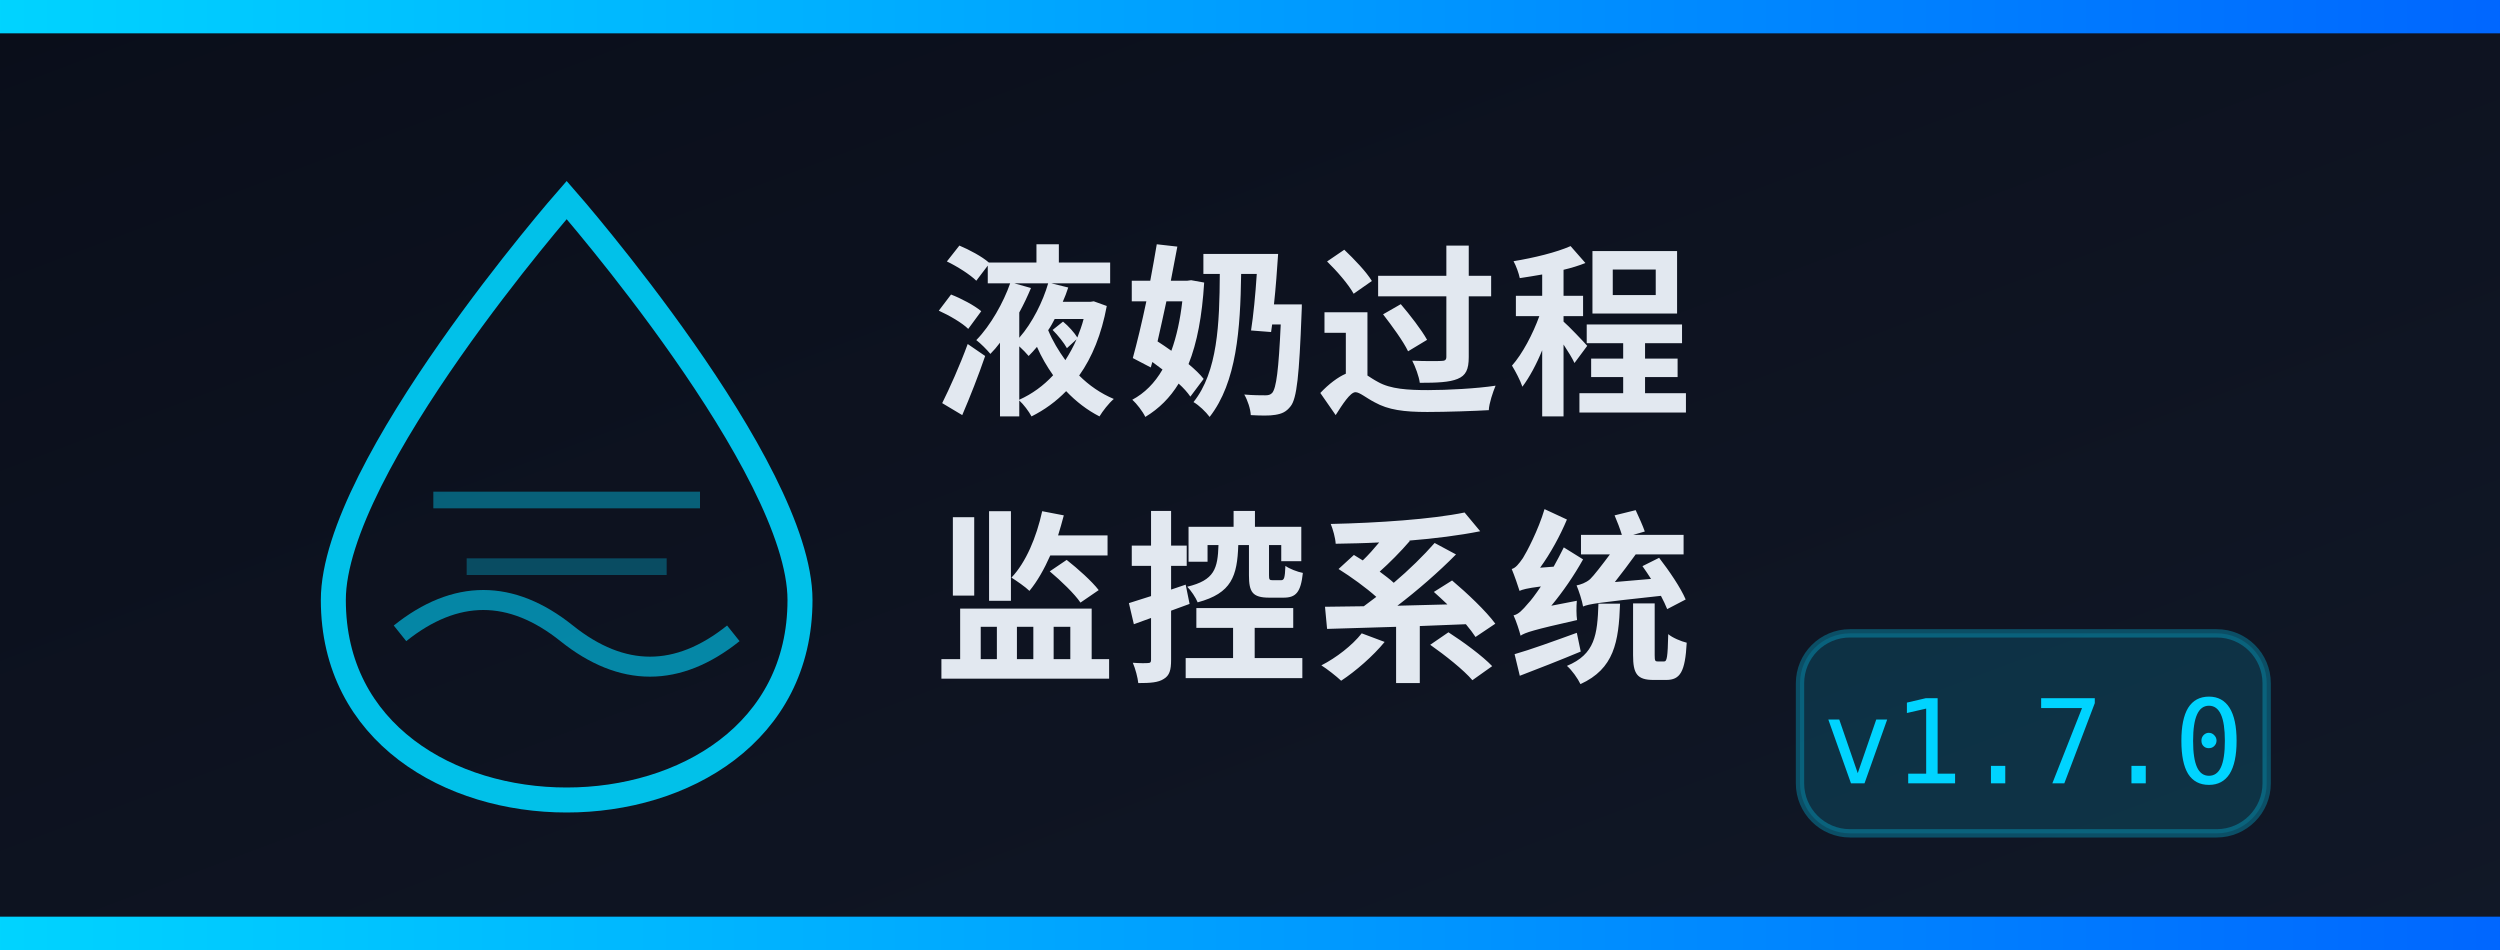
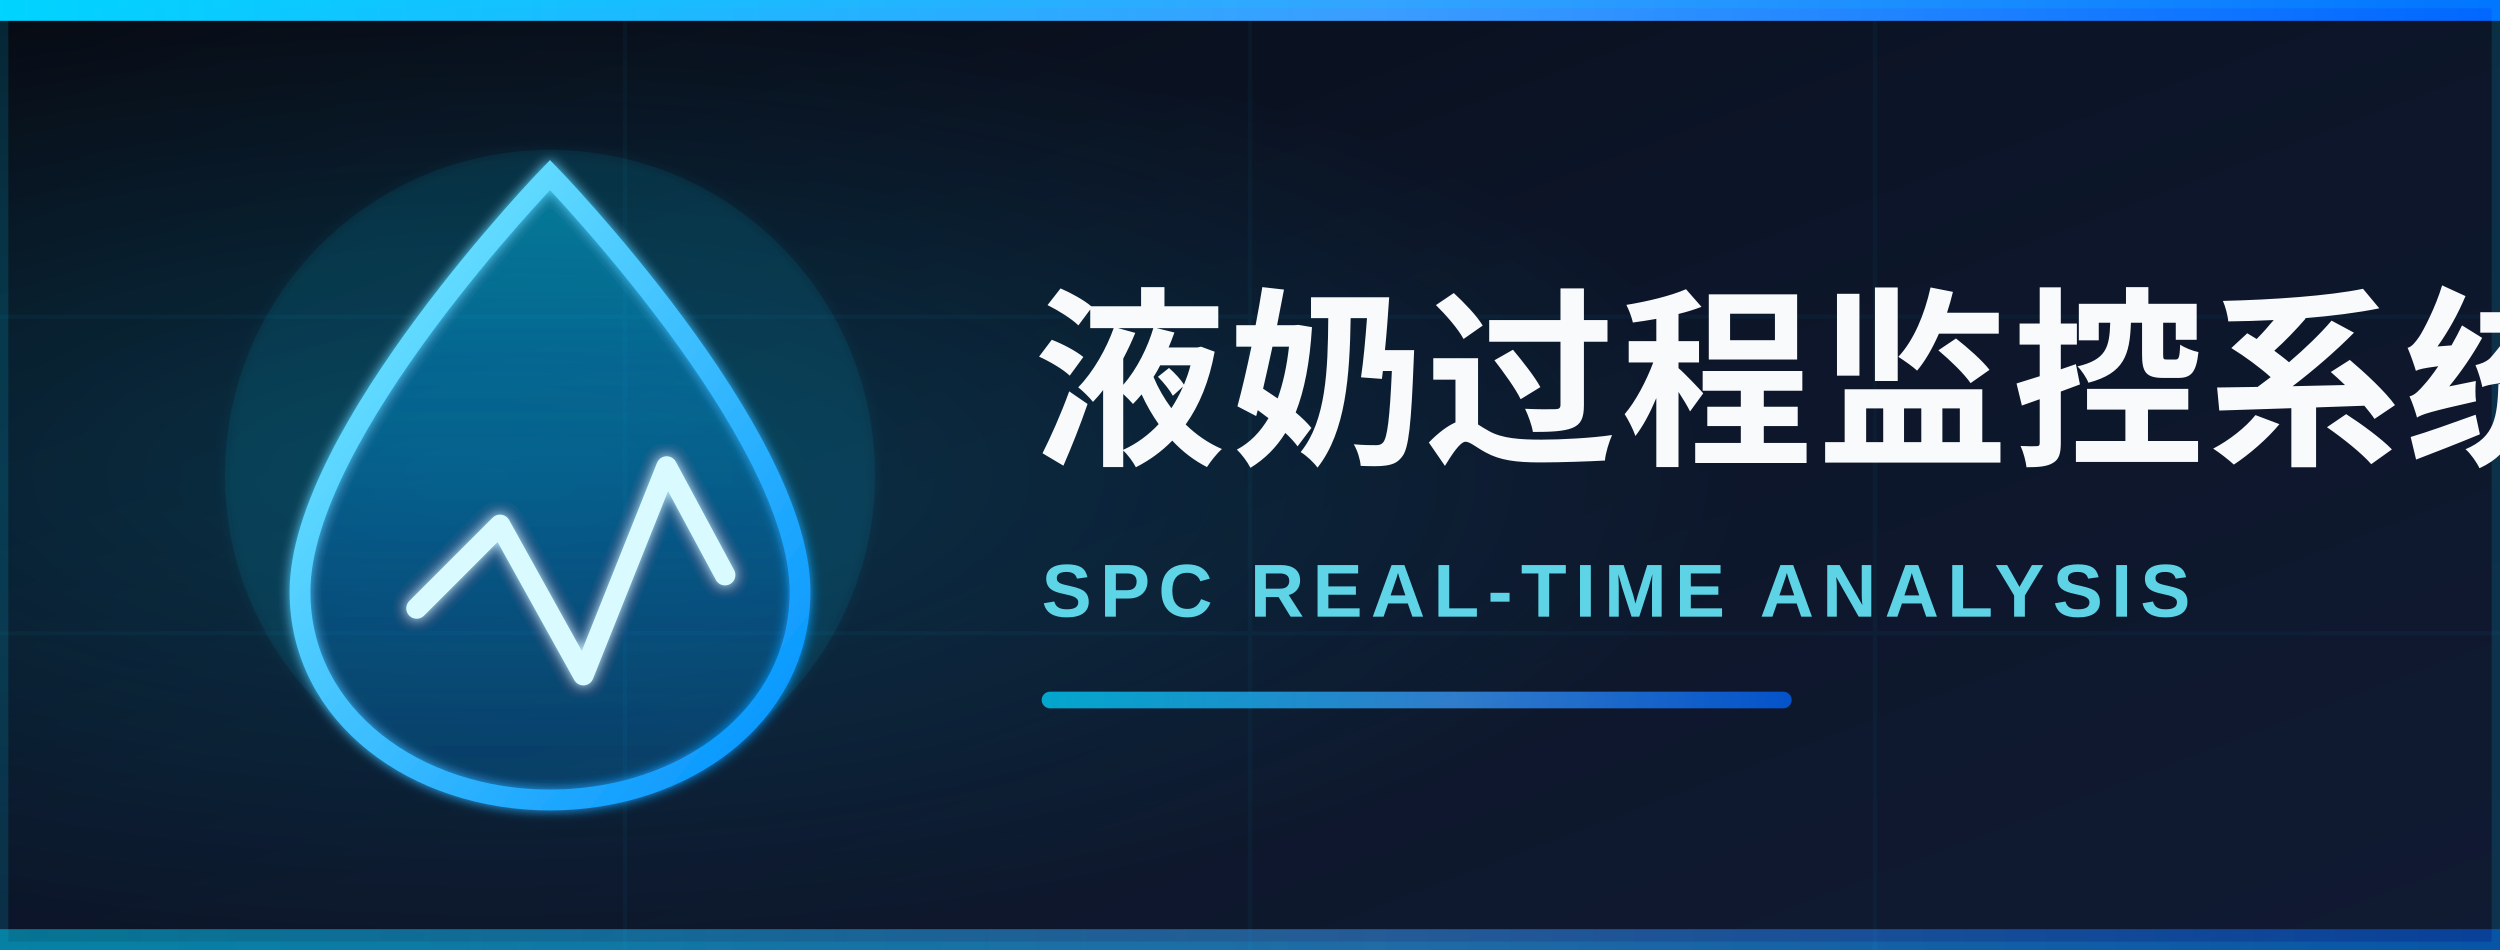
- <svg xmlns="http://www.w3.org/2000/svg" width="150" height="57" viewBox="0 0 150 57">
+ <svg xmlns="http://www.w3.org/2000/svg" width="600" height="228" viewBox="0 0 600 228">
  <defs>
    <linearGradient id="bg" x1="0%" y1="0%" x2="100%" y2="100%">
-       <stop offset="0%" stop-color="#0a0e1a" />
-       <stop offset="100%" stop-color="#111827" />
+       <stop offset="0%" stop-color="#070b14" />
+       <stop offset="45%" stop-color="#0c1528" />
+       <stop offset="100%" stop-color="#101a32" />
    </linearGradient>
-     <linearGradient id="accent" x1="0%" y1="0%" x2="100%" y2="0%">
+     <linearGradient id="accentH" x1="0%" y1="0%" x2="100%" y2="0%">
      <stop offset="0%" stop-color="#00d4ff" />
+       <stop offset="55%" stop-color="#3b9dff" />
      <stop offset="100%" stop-color="#0066ff" />
    </linearGradient>
+     <linearGradient id="markStroke" x1="0%" y1="0%" x2="100%" y2="100%">
+       <stop offset="0%" stop-color="#7df0ff" />
+       <stop offset="100%" stop-color="#0090ff" />
+     </linearGradient>
+     <linearGradient id="markFill" x1="0%" y1="0%" x2="0%" y2="100%">
+       <stop offset="0%" stop-color="#00d4ff" stop-opacity="0.25" />
+       <stop offset="100%" stop-color="#0066ff" stop-opacity="0.06" />
+     </linearGradient>
+     <radialGradient id="orb" cx="20%" cy="50%" r="50%">
+       <stop offset="0%" stop-color="#00d4ff" stop-opacity="0.16" />
+       <stop offset="100%" stop-color="#00d4ff" stop-opacity="0" />
+     </radialGradient>
+     <filter id="soft" x="-20%" y="-20%" width="140%" height="140%">
+       <feGaussianBlur stdDeviation="1.4" result="b" />
+       <feMerge>
+         <feMergeNode in="b" />
+         <feMergeNode in="SourceGraphic" />
+       </feMerge>
+     </filter>
  </defs>
-   <rect width="150" height="57" fill="url(#bg)" />
-   <rect x="0" y="0" width="150" height="2" fill="url(#accent)" />
-   <rect x="0" y="55" width="150" height="2" fill="url(#accent)" />
-   <g transform="translate(16, 10)">
-     <path d="M18 2 C18 2 32 18 32 26 C32 34 25 38 18 38 C11 38 4 34 4 26 C4 18 18 2 18 2Z" fill="none" stroke="#00d4ff" stroke-width="1.5" opacity="0.9" />
-     <path d="M8 28 Q13 24 18 28 Q23 32 28 28" fill="none" stroke="#00d4ff" stroke-width="1.2" opacity="0.6" />
-     <line x1="10" y1="20" x2="26" y2="20" stroke="#00d4ff" stroke-width="1" opacity="0.4" />
-     <line x1="12" y1="24" x2="24" y2="24" stroke="#00d4ff" stroke-width="1" opacity="0.3" />
+   <rect width="600" height="228" fill="url(#bg)" />
+   <rect width="600" height="228" fill="url(#orb)" />
+   <g opacity="0.04" stroke="#00d4ff" stroke-width="1">
+     <path d="M0 76H600M0 152H600" />
+     <path d="M150 0V228M300 0V228M450 0V228" />
  </g>
-   <text x="56" y="24" font-family="Microsoft YaHei, PingFang SC, sans-serif" font-size="11" font-weight="600" fill="#e2e8f0" letter-spacing="0.5">液奶过程</text>
-   <text x="56" y="40" font-family="Microsoft YaHei, PingFang SC, sans-serif" font-size="11" font-weight="600" fill="#e2e8f0" letter-spacing="0.5">监控系统</text>
-   <rect x="108" y="38" width="28" height="12" rx="3" fill="rgba(0,212,255,0.15)" stroke="rgba(0,212,255,0.3)" stroke-width="0.5" />
-   <text x="122" y="47" font-family="monospace" font-size="7" fill="#00d4ff" text-anchor="middle">v1.7.0</text>
+   <rect x="0" y="0" width="600" height="5" fill="url(#accentH)" />
+   <rect x="0" y="223" width="600" height="5" fill="url(#accentH)" opacity="0.5" />
+   <rect x="1" y="1" width="598" height="226" fill="none" stroke="rgba(0,212,255,0.14)" stroke-width="2" />
+   <g transform="translate(52, 34)" filter="url(#soft)">
+     <circle cx="80" cy="80" r="78" fill="rgba(0,212,255,0.07)" />
+     <path d="M80 8 C80 8 140 70 140 108 C140 138 112 158 80 158 C48 158 20 138 20 108 C20 70 80 8 80 8Z" fill="url(#markFill)" stroke="url(#markStroke)" stroke-width="5" />
+     <path d="M48 112 L68 92 L88 128 L108 78 L122 104" fill="none" stroke="#d9fbff" stroke-width="5" stroke-linecap="round" stroke-linejoin="round" />
+   </g>
+   <text x="248" y="108" font-family="Microsoft YaHei UI, Microsoft YaHei, PingFang SC, sans-serif" font-size="46" font-weight="700" fill="#f8fafc" letter-spacing="1">液奶过程监控系统</text>
+   <text x="250" y="148" font-family="Segoe UI, Arial, sans-serif" font-size="18" font-weight="600" fill="#67e8f9" letter-spacing="2" opacity="0.9">SPC REAL-TIME ANALYSIS</text>
+   <rect x="250" y="166" width="180" height="4" rx="2" fill="url(#accentH)" opacity="0.75" />
</svg>
